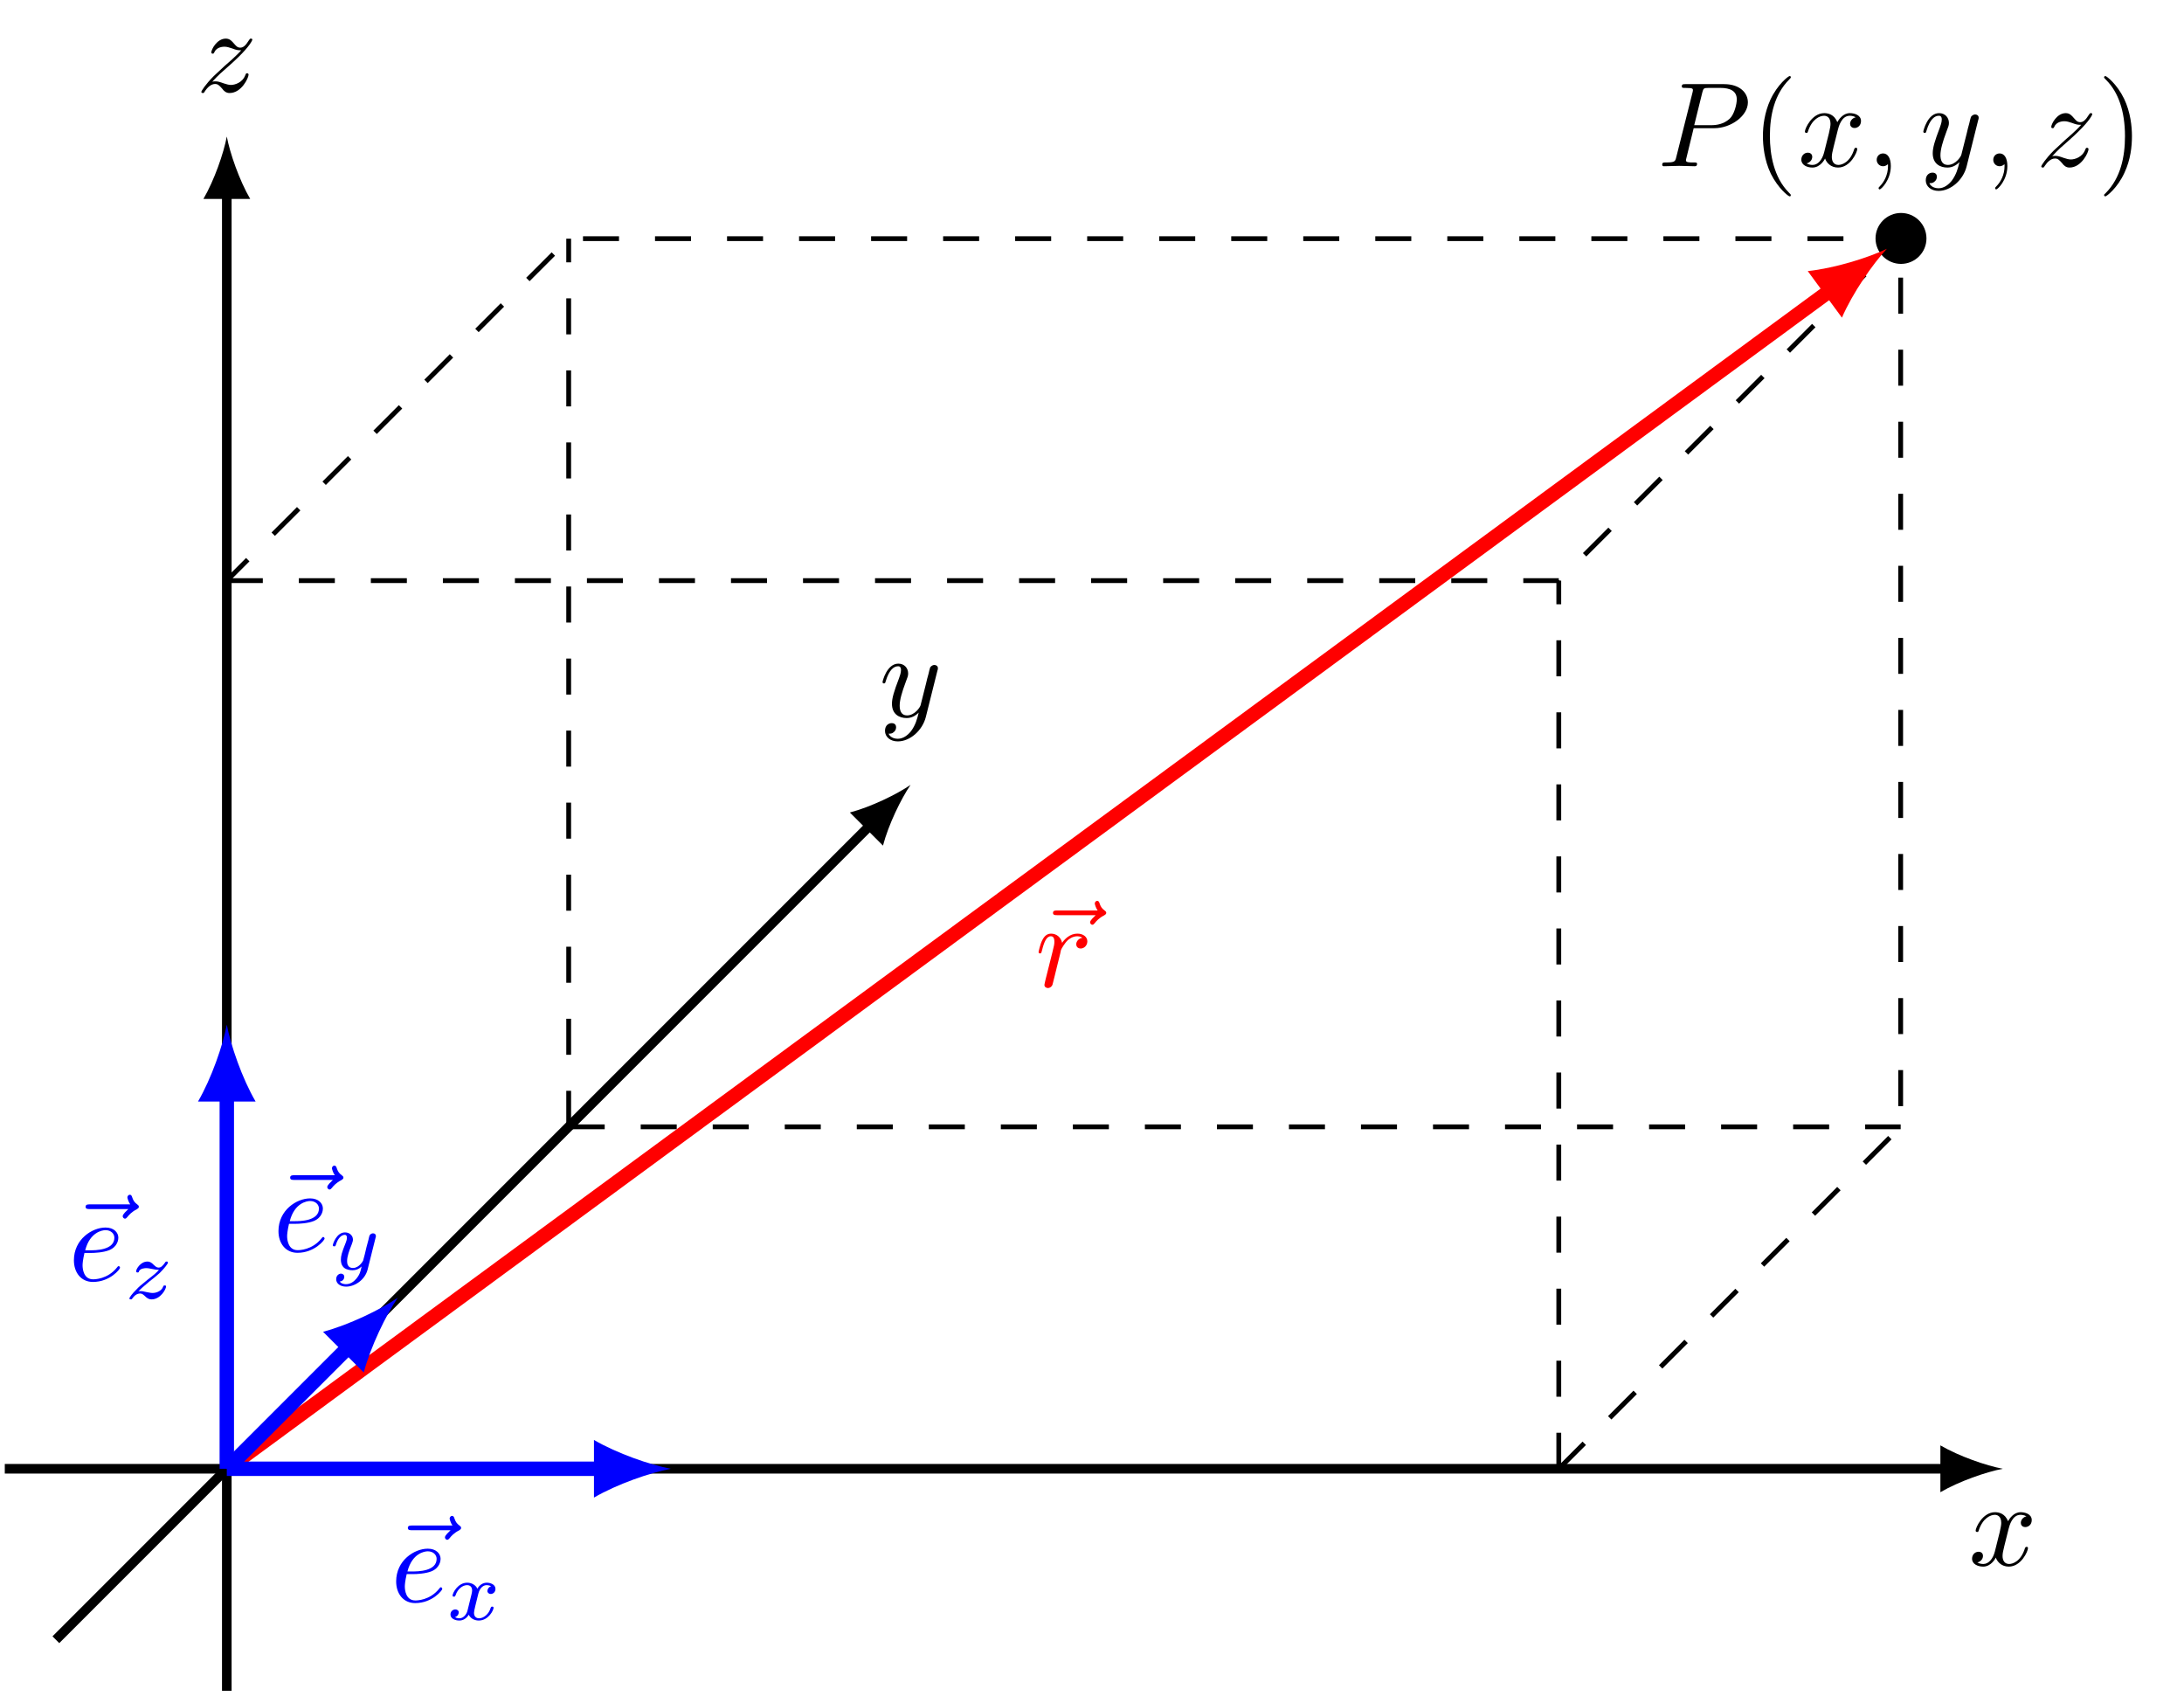
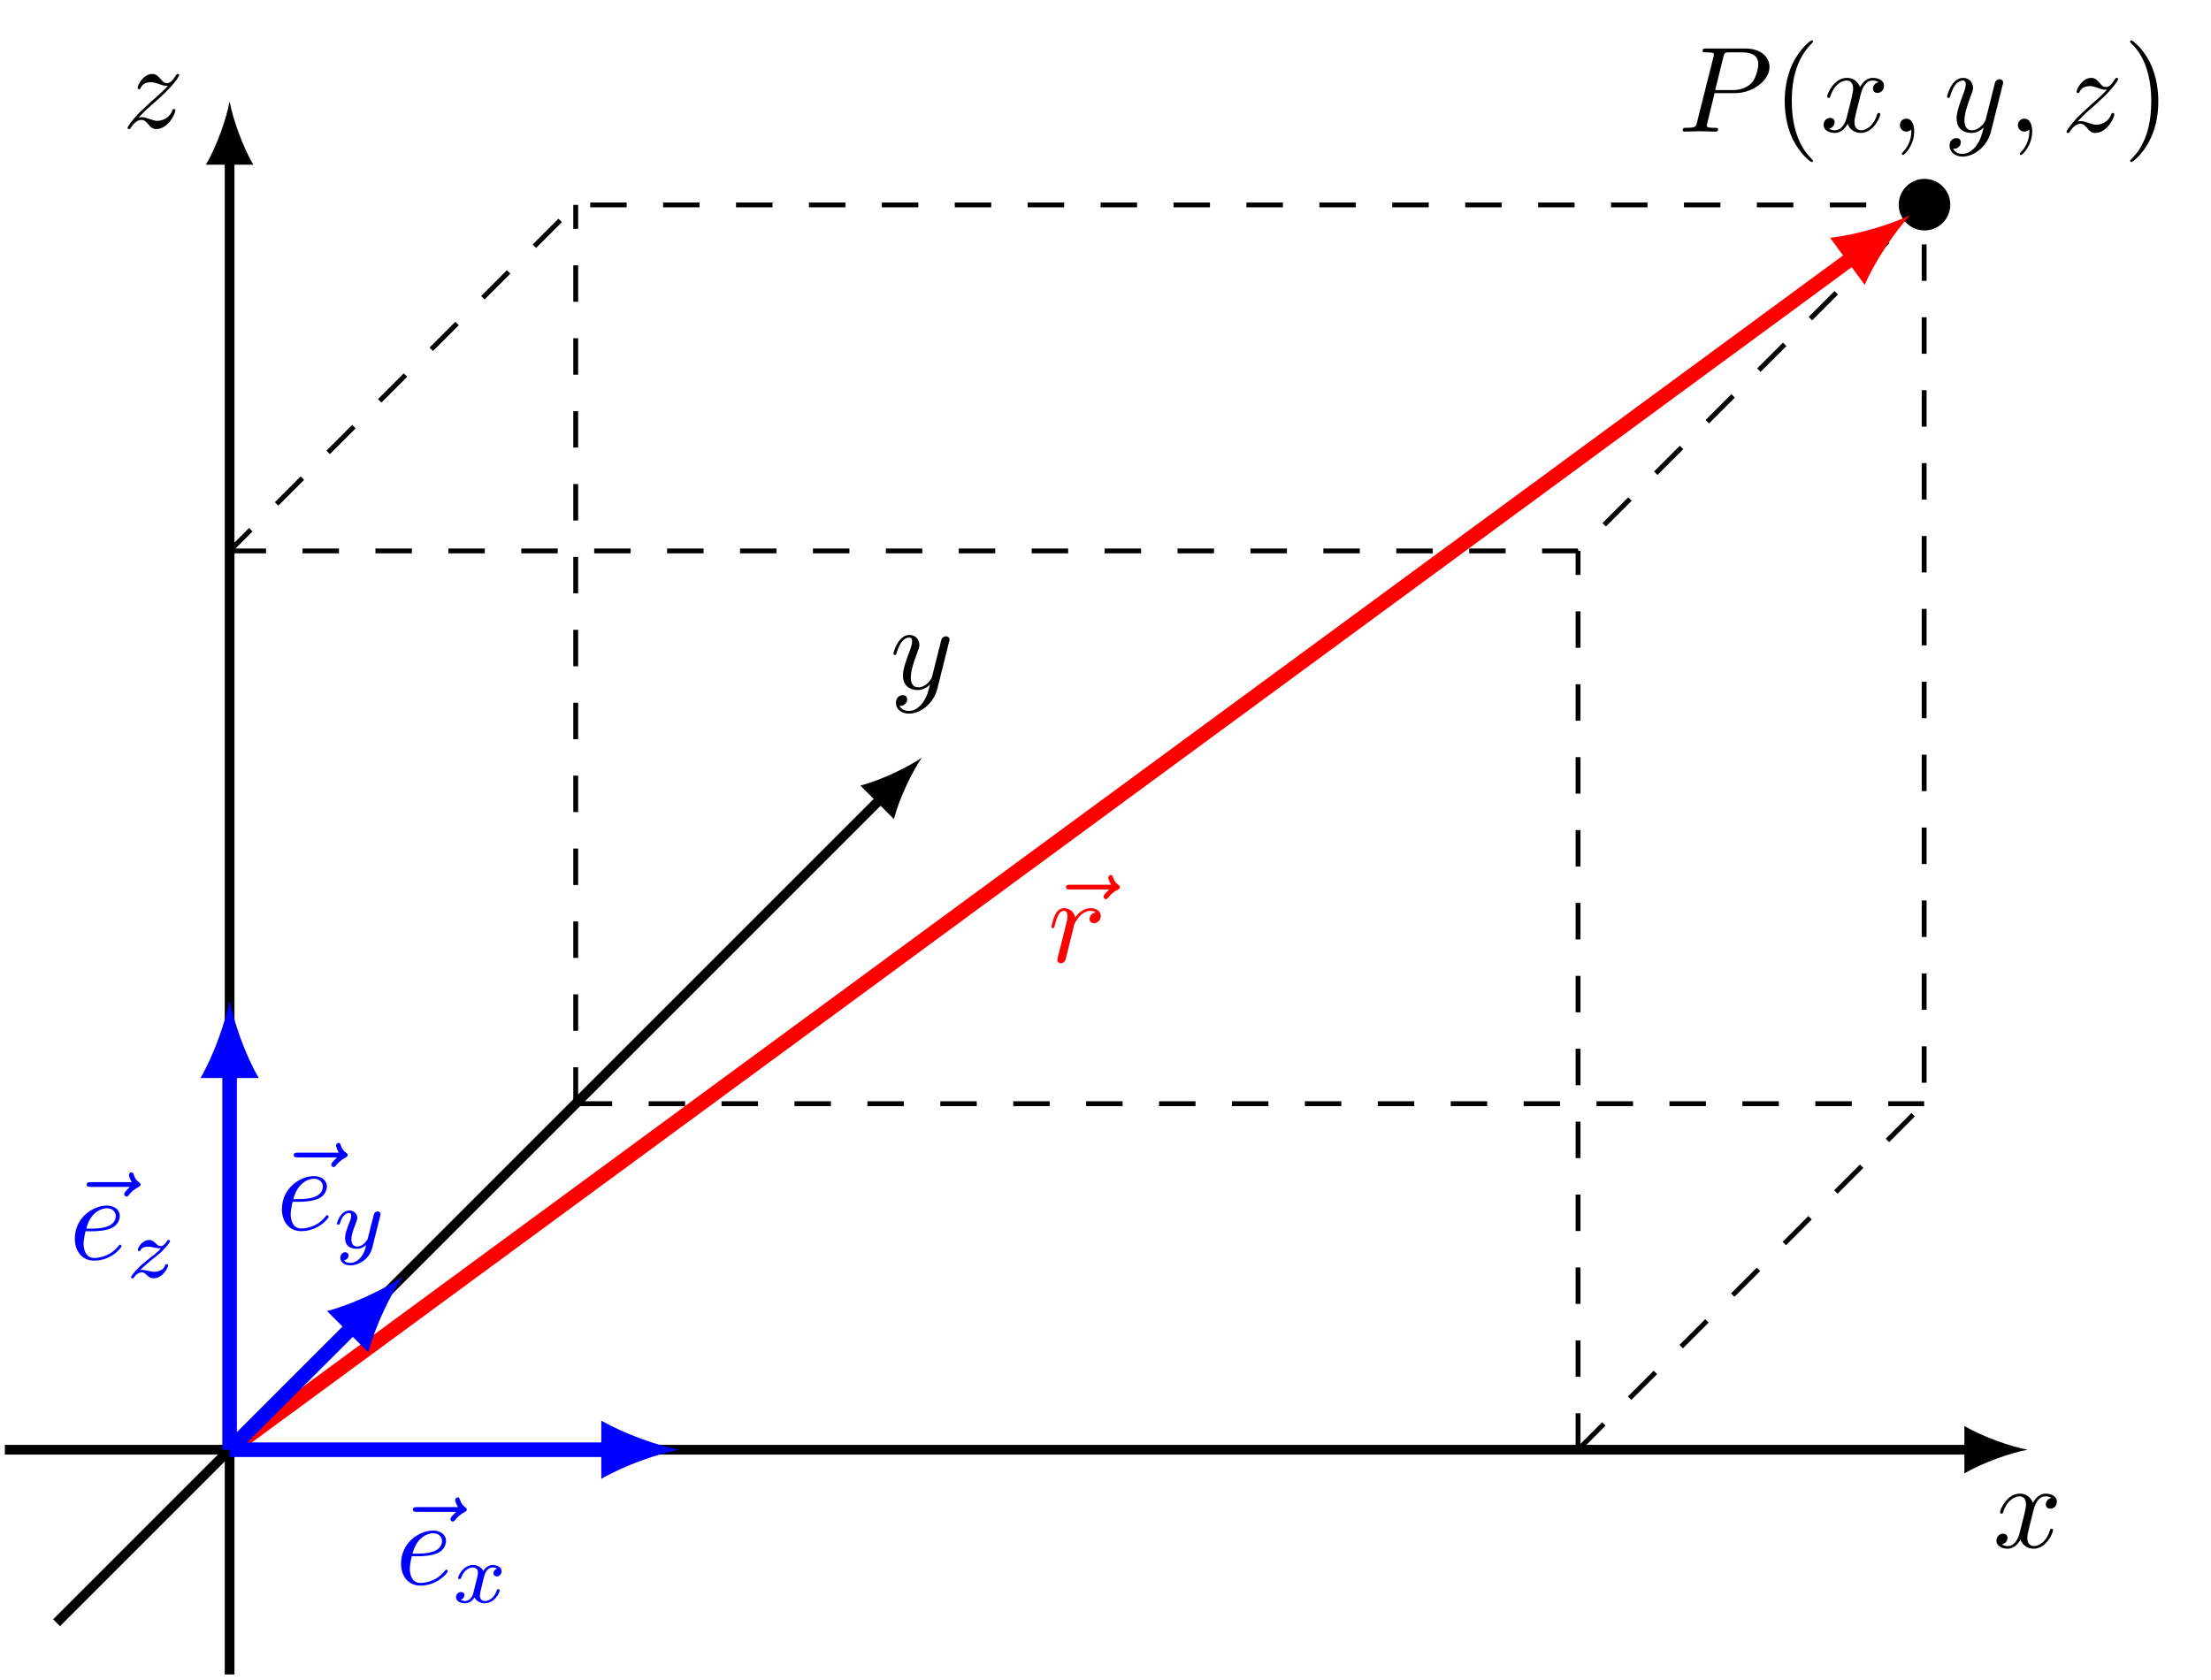
- <svg xmlns="http://www.w3.org/2000/svg" xmlns:xlink="http://www.w3.org/1999/xlink" width="181.266pt" height="140.704pt" viewBox="0 0 181.266 140.704" version="1.1">
+ <svg xmlns="http://www.w3.org/2000/svg" xmlns:xlink="http://www.w3.org/1999/xlink" width="181.266pt" height="137.702pt" viewBox="0 0 181.266 137.702" version="1.1">
  <defs>
    <g>
      <symbol overflow="visible" id="glyph0-0">
        <path style="stroke:none;" d="" />
      </symbol>
      <symbol overflow="visible" id="glyph0-1">
        <path style="stroke:none;" d="M 3.328 -3.016 C 3.391 -3.266 3.625 -4.188 4.312 -4.188 C 4.359 -4.188 4.609 -4.188 4.812 -4.062 C 4.531 -4 4.344 -3.766 4.344 -3.516 C 4.344 -3.359 4.453 -3.172 4.719 -3.172 C 4.938 -3.172 5.25 -3.344 5.25 -3.75 C 5.25 -4.266 4.672 -4.406 4.328 -4.406 C 3.75 -4.406 3.406 -3.875 3.281 -3.656 C 3.031 -4.312 2.5 -4.406 2.203 -4.406 C 1.172 -4.406 0.594 -3.125 0.594 -2.875 C 0.594 -2.766 0.703 -2.766 0.719 -2.766 C 0.797 -2.766 0.828 -2.797 0.844 -2.875 C 1.188 -3.938 1.844 -4.188 2.188 -4.188 C 2.375 -4.188 2.719 -4.094 2.719 -3.516 C 2.719 -3.203 2.547 -2.547 2.188 -1.141 C 2.031 -0.531 1.672 -0.109 1.234 -0.109 C 1.172 -0.109 0.953 -0.109 0.734 -0.234 C 0.984 -0.297 1.203 -0.5 1.203 -0.781 C 1.203 -1.047 0.984 -1.125 0.844 -1.125 C 0.531 -1.125 0.297 -0.875 0.297 -0.547 C 0.297 -0.094 0.781 0.109 1.219 0.109 C 1.891 0.109 2.25 -0.594 2.266 -0.641 C 2.391 -0.281 2.75 0.109 3.344 0.109 C 4.375 0.109 4.938 -1.172 4.938 -1.422 C 4.938 -1.531 4.859 -1.531 4.828 -1.531 C 4.734 -1.531 4.719 -1.484 4.688 -1.422 C 4.359 -0.344 3.688 -0.109 3.375 -0.109 C 2.984 -0.109 2.828 -0.422 2.828 -0.766 C 2.828 -0.984 2.875 -1.203 2.984 -1.641 Z M 3.328 -3.016 " />
      </symbol>
      <symbol overflow="visible" id="glyph0-2">
        <path style="stroke:none;" d="M 1.328 -0.828 C 1.859 -1.406 2.156 -1.656 2.516 -1.969 C 2.516 -1.969 3.125 -2.5 3.484 -2.859 C 4.438 -3.781 4.656 -4.266 4.656 -4.312 C 4.656 -4.406 4.562 -4.406 4.547 -4.406 C 4.469 -4.406 4.453 -4.391 4.391 -4.297 C 4.094 -3.812 3.891 -3.656 3.656 -3.656 C 3.406 -3.656 3.297 -3.812 3.141 -3.984 C 2.953 -4.203 2.781 -4.406 2.453 -4.406 C 1.703 -4.406 1.25 -3.484 1.25 -3.266 C 1.25 -3.219 1.281 -3.156 1.359 -3.156 C 1.453 -3.156 1.469 -3.203 1.5 -3.266 C 1.688 -3.734 2.266 -3.734 2.344 -3.734 C 2.547 -3.734 2.734 -3.672 2.969 -3.594 C 3.375 -3.438 3.484 -3.438 3.734 -3.438 C 3.375 -3.016 2.547 -2.297 2.359 -2.141 L 1.453 -1.297 C 0.781 -0.625 0.422 -0.062 0.422 0.016 C 0.422 0.109 0.531 0.109 0.547 0.109 C 0.625 0.109 0.641 0.094 0.703 -0.016 C 0.938 -0.375 1.234 -0.641 1.562 -0.641 C 1.781 -0.641 1.891 -0.547 2.141 -0.266 C 2.297 -0.047 2.484 0.109 2.766 0.109 C 3.766 0.109 4.344 -1.156 4.344 -1.422 C 4.344 -1.469 4.297 -1.531 4.219 -1.531 C 4.125 -1.531 4.109 -1.469 4.078 -1.391 C 3.844 -0.75 3.203 -0.562 2.875 -0.562 C 2.688 -0.562 2.5 -0.625 2.297 -0.688 C 1.953 -0.812 1.797 -0.859 1.594 -0.859 C 1.578 -0.859 1.422 -0.859 1.328 -0.828 Z M 1.328 -0.828 " />
      </symbol>
      <symbol overflow="visible" id="glyph0-3">
        <path style="stroke:none;" d="M 4.844 -3.797 C 4.891 -3.938 4.891 -3.953 4.891 -4.031 C 4.891 -4.203 4.75 -4.297 4.594 -4.297 C 4.5 -4.297 4.344 -4.234 4.25 -4.094 C 4.234 -4.031 4.141 -3.734 4.109 -3.547 C 4.031 -3.297 3.969 -3.016 3.906 -2.75 L 3.453 -0.953 C 3.422 -0.812 2.984 -0.109 2.328 -0.109 C 1.828 -0.109 1.719 -0.547 1.719 -0.922 C 1.719 -1.375 1.891 -2 2.219 -2.875 C 2.375 -3.281 2.422 -3.391 2.422 -3.594 C 2.422 -4.031 2.109 -4.406 1.609 -4.406 C 0.656 -4.406 0.297 -2.953 0.297 -2.875 C 0.297 -2.766 0.391 -2.766 0.406 -2.766 C 0.516 -2.766 0.516 -2.797 0.562 -2.953 C 0.844 -3.891 1.234 -4.188 1.578 -4.188 C 1.656 -4.188 1.828 -4.188 1.828 -3.875 C 1.828 -3.625 1.719 -3.359 1.656 -3.172 C 1.25 -2.109 1.078 -1.547 1.078 -1.078 C 1.078 -0.188 1.703 0.109 2.297 0.109 C 2.688 0.109 3.016 -0.062 3.297 -0.344 C 3.172 0.172 3.047 0.672 2.656 1.203 C 2.391 1.531 2.016 1.828 1.562 1.828 C 1.422 1.828 0.969 1.797 0.797 1.406 C 0.953 1.406 1.094 1.406 1.219 1.281 C 1.328 1.203 1.422 1.062 1.422 0.875 C 1.422 0.562 1.156 0.531 1.062 0.531 C 0.828 0.531 0.5 0.688 0.5 1.172 C 0.5 1.672 0.938 2.047 1.562 2.047 C 2.578 2.047 3.609 1.141 3.891 0.016 Z M 4.844 -3.797 " />
      </symbol>
      <symbol overflow="visible" id="glyph0-4">
        <path style="stroke:none;" d="M 3.016 -3.156 L 4.719 -3.156 C 6.125 -3.156 7.516 -4.188 7.516 -5.297 C 7.516 -6.078 6.859 -6.812 5.547 -6.812 L 2.328 -6.812 C 2.141 -6.812 2.031 -6.812 2.031 -6.625 C 2.031 -6.5 2.109 -6.5 2.312 -6.5 C 2.438 -6.5 2.625 -6.484 2.734 -6.484 C 2.906 -6.453 2.953 -6.438 2.953 -6.312 C 2.953 -6.281 2.953 -6.25 2.922 -6.125 L 1.578 -0.781 C 1.484 -0.391 1.469 -0.312 0.672 -0.312 C 0.516 -0.312 0.406 -0.312 0.406 -0.125 C 0.406 0 0.516 0 0.547 0 C 0.828 0 1.531 -0.031 1.812 -0.031 C 2.031 -0.031 2.25 -0.016 2.453 -0.016 C 2.672 -0.016 2.891 0 3.094 0 C 3.172 0 3.297 0 3.297 -0.203 C 3.297 -0.312 3.203 -0.312 3.016 -0.312 C 2.656 -0.312 2.375 -0.312 2.375 -0.484 C 2.375 -0.547 2.391 -0.594 2.406 -0.656 Z M 3.734 -6.125 C 3.828 -6.469 3.844 -6.5 4.281 -6.5 L 5.234 -6.5 C 6.062 -6.5 6.594 -6.234 6.594 -5.547 C 6.594 -5.156 6.391 -4.297 6 -3.938 C 5.5 -3.484 4.906 -3.406 4.469 -3.406 L 3.062 -3.406 Z M 3.734 -6.125 " />
      </symbol>
      <symbol overflow="visible" id="glyph0-5">
        <path style="stroke:none;" d="M 2.031 -0.016 C 2.031 -0.672 1.781 -1.062 1.391 -1.062 C 1.062 -1.062 0.859 -0.812 0.859 -0.531 C 0.859 -0.266 1.062 0 1.391 0 C 1.5 0 1.641 -0.047 1.734 -0.125 C 1.766 -0.156 1.781 -0.156 1.781 -0.156 C 1.797 -0.156 1.797 -0.156 1.797 -0.016 C 1.797 0.734 1.453 1.328 1.125 1.656 C 1.016 1.766 1.016 1.781 1.016 1.812 C 1.016 1.891 1.062 1.922 1.109 1.922 C 1.219 1.922 2.031 1.156 2.031 -0.016 Z M 2.031 -0.016 " />
      </symbol>
      <symbol overflow="visible" id="glyph0-6">
        <path style="stroke:none;" d="M 5.359 -5.938 C 5.219 -5.797 4.891 -5.516 4.891 -5.344 C 4.891 -5.25 4.984 -5.141 5.078 -5.141 C 5.172 -5.141 5.219 -5.219 5.281 -5.281 C 5.391 -5.422 5.625 -5.703 6.062 -5.922 C 6.125 -5.969 6.234 -6.016 6.234 -6.125 C 6.234 -6.234 6.156 -6.281 6.094 -6.328 C 5.875 -6.484 5.766 -6.656 5.688 -6.891 C 5.656 -6.984 5.625 -7.125 5.484 -7.125 C 5.344 -7.125 5.281 -6.984 5.281 -6.906 C 5.281 -6.859 5.359 -6.547 5.516 -6.328 L 2.156 -6.328 C 2 -6.328 1.812 -6.328 1.812 -6.125 C 1.812 -5.938 2 -5.938 2.156 -5.938 Z M 5.359 -5.938 " />
      </symbol>
      <symbol overflow="visible" id="glyph0-7">
        <path style="stroke:none;" d="M 0.875 -0.594 C 0.844 -0.438 0.781 -0.203 0.781 -0.156 C 0.781 0.016 0.922 0.109 1.078 0.109 C 1.203 0.109 1.375 0.031 1.453 -0.172 C 1.469 -0.203 1.797 -1.562 1.844 -1.75 C 1.922 -2.078 2.109 -2.766 2.156 -3.047 C 2.203 -3.172 2.484 -3.641 2.719 -3.859 C 2.797 -3.922 3.094 -4.188 3.516 -4.188 C 3.781 -4.188 3.922 -4.062 3.938 -4.062 C 3.641 -4.016 3.422 -3.781 3.422 -3.516 C 3.422 -3.359 3.531 -3.172 3.797 -3.172 C 4.062 -3.172 4.344 -3.406 4.344 -3.766 C 4.344 -4.109 4.031 -4.406 3.516 -4.406 C 2.875 -4.406 2.438 -3.922 2.25 -3.641 C 2.156 -4.094 1.797 -4.406 1.328 -4.406 C 0.875 -4.406 0.688 -4.016 0.594 -3.844 C 0.422 -3.5 0.297 -2.906 0.297 -2.875 C 0.297 -2.766 0.391 -2.766 0.406 -2.766 C 0.516 -2.766 0.516 -2.781 0.578 -3 C 0.75 -3.703 0.953 -4.188 1.312 -4.188 C 1.469 -4.188 1.609 -4.109 1.609 -3.734 C 1.609 -3.516 1.578 -3.406 1.453 -2.891 Z M 0.875 -0.594 " />
      </symbol>
      <symbol overflow="visible" id="glyph0-8">
        <path style="stroke:none;" d="M 1.859 -2.297 C 2.156 -2.297 2.891 -2.328 3.391 -2.531 C 4.094 -2.828 4.141 -3.422 4.141 -3.562 C 4.141 -4 3.766 -4.406 3.078 -4.406 C 1.969 -4.406 0.453 -3.438 0.453 -1.688 C 0.453 -0.672 1.047 0.109 2.031 0.109 C 3.453 0.109 4.281 -0.953 4.281 -1.062 C 4.281 -1.125 4.234 -1.203 4.172 -1.203 C 4.109 -1.203 4.094 -1.172 4.031 -1.094 C 3.25 -0.109 2.156 -0.109 2.047 -0.109 C 1.266 -0.109 1.172 -0.953 1.172 -1.266 C 1.172 -1.391 1.188 -1.688 1.328 -2.297 Z M 1.391 -2.516 C 1.781 -4.031 2.812 -4.188 3.078 -4.188 C 3.531 -4.188 3.812 -3.891 3.812 -3.562 C 3.812 -2.516 2.219 -2.516 1.797 -2.516 Z M 1.391 -2.516 " />
      </symbol>
      <symbol overflow="visible" id="glyph1-0">
        <path style="stroke:none;" d="" />
      </symbol>
      <symbol overflow="visible" id="glyph1-1">
        <path style="stroke:none;" d="M 3.297 2.391 C 3.297 2.359 3.297 2.344 3.125 2.172 C 1.891 0.922 1.562 -0.969 1.562 -2.5 C 1.562 -4.234 1.938 -5.969 3.172 -7.203 C 3.297 -7.328 3.297 -7.344 3.297 -7.375 C 3.297 -7.453 3.266 -7.484 3.203 -7.484 C 3.094 -7.484 2.203 -6.797 1.609 -5.531 C 1.109 -4.438 0.984 -3.328 0.984 -2.5 C 0.984 -1.719 1.094 -0.516 1.641 0.625 C 2.25 1.844 3.094 2.5 3.203 2.5 C 3.266 2.5 3.297 2.469 3.297 2.391 Z M 3.297 2.391 " />
      </symbol>
      <symbol overflow="visible" id="glyph1-2">
        <path style="stroke:none;" d="M 2.875 -2.5 C 2.875 -3.266 2.766 -4.469 2.219 -5.609 C 1.625 -6.828 0.766 -7.484 0.672 -7.484 C 0.609 -7.484 0.562 -7.438 0.562 -7.375 C 0.562 -7.344 0.562 -7.328 0.75 -7.141 C 1.734 -6.156 2.297 -4.578 2.297 -2.5 C 2.297 -0.781 1.938 0.969 0.703 2.219 C 0.562 2.344 0.562 2.359 0.562 2.391 C 0.562 2.453 0.609 2.5 0.672 2.5 C 0.766 2.5 1.672 1.812 2.25 0.547 C 2.766 -0.547 2.875 -1.656 2.875 -2.5 Z M 2.875 -2.5 " />
      </symbol>
      <symbol overflow="visible" id="glyph2-0">
        <path style="stroke:none;" d="" />
      </symbol>
      <symbol overflow="visible" id="glyph2-1">
        <path style="stroke:none;" d="M 1.734 -0.734 C 1.672 -0.5 1.438 -0.125 1.078 -0.125 C 1.062 -0.125 0.844 -0.125 0.703 -0.219 C 0.984 -0.312 1.016 -0.562 1.016 -0.609 C 1.016 -0.766 0.891 -0.859 0.734 -0.859 C 0.531 -0.859 0.328 -0.703 0.328 -0.438 C 0.328 -0.094 0.719 0.062 1.062 0.062 C 1.391 0.062 1.672 -0.125 1.844 -0.422 C 2.016 -0.062 2.391 0.062 2.672 0.062 C 3.484 0.062 3.906 -0.797 3.906 -1 C 3.906 -1.094 3.812 -1.094 3.797 -1.094 C 3.688 -1.094 3.688 -1.047 3.656 -0.969 C 3.516 -0.484 3.094 -0.125 2.703 -0.125 C 2.422 -0.125 2.281 -0.312 2.281 -0.578 C 2.281 -0.766 2.453 -1.391 2.641 -2.172 C 2.781 -2.703 3.094 -2.875 3.328 -2.875 C 3.344 -2.875 3.547 -2.875 3.703 -2.781 C 3.484 -2.719 3.391 -2.516 3.391 -2.391 C 3.391 -2.25 3.516 -2.141 3.672 -2.141 C 3.828 -2.141 4.062 -2.266 4.062 -2.562 C 4.062 -2.953 3.609 -3.078 3.344 -3.078 C 2.984 -3.078 2.703 -2.844 2.562 -2.578 C 2.438 -2.859 2.109 -3.078 1.719 -3.078 C 0.938 -3.078 0.5 -2.219 0.5 -2 C 0.5 -1.922 0.594 -1.922 0.609 -1.922 C 0.703 -1.922 0.703 -1.938 0.75 -2.031 C 0.922 -2.578 1.359 -2.875 1.703 -2.875 C 1.938 -2.875 2.125 -2.75 2.125 -2.422 C 2.125 -2.281 2.031 -1.938 1.969 -1.688 Z M 1.734 -0.734 " />
      </symbol>
      <symbol overflow="visible" id="glyph2-2">
        <path style="stroke:none;" d="M 3.875 -2.625 C 3.906 -2.719 3.906 -2.734 3.906 -2.781 C 3.906 -2.922 3.797 -3 3.672 -3 C 3.594 -3 3.469 -2.969 3.391 -2.844 C 3.359 -2.797 3.312 -2.578 3.281 -2.438 L 3.125 -1.859 C 3.094 -1.688 2.875 -0.812 2.844 -0.734 C 2.844 -0.734 2.531 -0.125 2 -0.125 C 1.516 -0.125 1.516 -0.578 1.516 -0.703 C 1.516 -1.078 1.672 -1.516 1.891 -2.062 C 1.969 -2.281 2 -2.359 2 -2.484 C 2 -2.812 1.719 -3.078 1.344 -3.078 C 0.641 -3.078 0.328 -2.125 0.328 -2 C 0.328 -1.922 0.422 -1.922 0.453 -1.922 C 0.547 -1.922 0.547 -1.953 0.578 -2.031 C 0.75 -2.609 1.047 -2.875 1.328 -2.875 C 1.438 -2.875 1.5 -2.797 1.5 -2.641 C 1.5 -2.469 1.438 -2.328 1.406 -2.234 C 1.062 -1.375 1 -1.125 1 -0.812 C 1 -0.703 1 -0.375 1.266 -0.141 C 1.484 0.031 1.781 0.062 1.969 0.062 C 2.25 0.062 2.5 -0.031 2.719 -0.25 C 2.641 0.141 2.562 0.438 2.266 0.781 C 2.078 1 1.797 1.219 1.422 1.219 C 1.375 1.219 1.047 1.219 0.906 1 C 1.281 0.953 1.281 0.625 1.281 0.609 C 1.281 0.391 1.078 0.344 1.016 0.344 C 0.844 0.344 0.609 0.484 0.609 0.812 C 0.609 1.156 0.938 1.422 1.438 1.422 C 2.141 1.422 3 0.875 3.219 0 Z M 3.875 -2.625 " />
      </symbol>
      <symbol overflow="visible" id="glyph2-3">
        <path style="stroke:none;" d="M 1.172 -0.609 C 1.359 -0.797 1.484 -0.922 2.062 -1.406 C 2.219 -1.516 2.734 -1.938 2.938 -2.125 C 3.359 -2.547 3.625 -2.906 3.625 -2.984 C 3.625 -3.078 3.547 -3.078 3.516 -3.078 C 3.453 -3.078 3.422 -3.062 3.391 -3 C 3.172 -2.688 3.031 -2.578 2.859 -2.578 C 2.781 -2.578 2.672 -2.578 2.469 -2.781 C 2.234 -3.031 2.078 -3.078 1.922 -3.078 C 1.359 -3.078 0.984 -2.469 0.984 -2.266 C 0.984 -2.188 1.047 -2.172 1.094 -2.172 C 1.188 -2.172 1.203 -2.188 1.219 -2.266 C 1.328 -2.516 1.719 -2.531 1.828 -2.531 C 2 -2.531 2.172 -2.484 2.266 -2.469 C 2.656 -2.391 2.703 -2.391 2.875 -2.391 C 2.703 -2.188 2.578 -2.062 1.906 -1.547 C 1.359 -1.109 1.172 -0.938 1.047 -0.797 C 0.625 -0.391 0.422 -0.078 0.422 -0.016 C 0.422 0.062 0.516 0.062 0.547 0.062 C 0.609 0.062 0.625 0.062 0.656 0 C 0.844 -0.266 1.062 -0.422 1.297 -0.422 C 1.391 -0.422 1.484 -0.422 1.672 -0.25 C 1.891 -0.031 2.031 0.062 2.266 0.062 C 3 0.062 3.469 -0.781 3.469 -1.016 C 3.469 -1.094 3.391 -1.094 3.359 -1.094 C 3.266 -1.094 3.25 -1.062 3.219 -0.984 C 3.094 -0.641 2.688 -0.469 2.344 -0.469 C 2.188 -0.469 2 -0.516 1.828 -0.547 C 1.516 -0.625 1.453 -0.625 1.328 -0.625 C 1.312 -0.625 1.219 -0.625 1.172 -0.609 Z M 1.172 -0.609 " />
      </symbol>
    </g>
    <clipPath id="clip1">
-       <path d="M 18 15 L 20 15 L 20 140.703 L 18 140.703 Z M 18 15 " />
+       <path d="M 18 12 L 20 12 L 20 137.703 L 18 137.703 Z M 18 12 " />
    </clipPath>
    <clipPath id="clip2">
-       <path d="M 0 57 L 84 57 L 84 140.703 L 0 140.703 Z M 0 57 " />
+       <path d="M 0 54 L 84 54 L 84 137.703 L 0 137.703 Z M 0 54 " />
    </clipPath>
  </defs>
  <g id="surface1">
-     <path style="fill:none;stroke-width:0.797;stroke-linecap:butt;stroke-linejoin:miter;stroke:rgb(0%,0%,0%);stroke-opacity:1;stroke-miterlimit:10;" d="M -18.426 0.001 L 142.742 0.001 " transform="matrix(1,0,0,-1,18.824,121.88)" />
-     <path style=" stroke:none;fill-rule:nonzero;fill:rgb(0%,0%,0%);fill-opacity:1;" d="M 166.227 121.879 C 164.848 121.621 162.602 120.844 161.047 119.938 L 161.047 123.824 C 162.602 122.918 164.848 122.141 166.227 121.879 " />
+     <path style="fill:none;stroke-width:0.797;stroke-linecap:butt;stroke-linejoin:miter;stroke:rgb(0%,0%,0%);stroke-opacity:1;stroke-miterlimit:10;" d="M -18.426 -0.001 L 142.742 -0.001 " transform="matrix(1,0,0,-1,18.824,118.878)" />
+     <path style=" stroke:none;fill-rule:nonzero;fill:rgb(0%,0%,0%);fill-opacity:1;" d="M 166.227 118.879 C 164.848 118.617 162.602 117.844 161.047 116.934 L 161.047 120.82 C 162.602 119.914 164.848 119.137 166.227 118.879 " />
    <g style="fill:rgb(0%,0%,0%);fill-opacity:1;">
-       <use xlink:href="#glyph0-1" x="163.379" y="129.889" />
+       <use xlink:href="#glyph0-1" x="163.379" y="126.887" />
    </g>
    <g clip-path="url(#clip1)" clip-rule="nonzero">
-       <path style="fill:none;stroke-width:0.797;stroke-linecap:butt;stroke-linejoin:miter;stroke:rgb(0%,0%,0%);stroke-opacity:1;stroke-miterlimit:10;" d="M 0 -18.425 L 0 105.892 " transform="matrix(1,0,0,-1,18.824,121.88)" />
+       <path style="fill:none;stroke-width:0.797;stroke-linecap:butt;stroke-linejoin:miter;stroke:rgb(0%,0%,0%);stroke-opacity:1;stroke-miterlimit:10;" d="M 0 -18.427 L 0 105.89 " transform="matrix(1,0,0,-1,18.824,118.878)" />
    </g>
-     <path style=" stroke:none;fill-rule:nonzero;fill:rgb(0%,0%,0%);fill-opacity:1;" d="M 18.824 11.328 C 18.566 12.707 17.789 14.953 16.883 16.508 L 20.766 16.508 C 19.859 14.953 19.082 12.707 18.824 11.328 " />
+     <path style=" stroke:none;fill-rule:nonzero;fill:rgb(0%,0%,0%);fill-opacity:1;" d="M 18.824 8.324 C 18.566 9.707 17.789 11.953 16.883 13.504 L 20.766 13.504 C 19.859 11.953 19.082 9.707 18.824 8.324 " />
    <g style="fill:rgb(0%,0%,0%);fill-opacity:1;">
-       <use xlink:href="#glyph0-2" x="16.288" y="7.61" />
+       <use xlink:href="#glyph0-2" x="10.033" y="10.472" />
    </g>
    <g clip-path="url(#clip2)" clip-rule="nonzero">
-       <path style="fill:none;stroke-width:0.797;stroke-linecap:butt;stroke-linejoin:miter;stroke:rgb(0%,0%,0%);stroke-opacity:1;stroke-miterlimit:10;" d="M -14.187 -14.186 L 53.453 53.454 " transform="matrix(1,0,0,-1,18.824,121.88)" />
+       <path style="fill:none;stroke-width:0.797;stroke-linecap:butt;stroke-linejoin:miter;stroke:rgb(0%,0%,0%);stroke-opacity:1;stroke-miterlimit:10;" d="M -14.187 -14.188 L 53.453 53.452 " transform="matrix(1,0,0,-1,18.824,118.878)" />
    </g>
-     <path style=" stroke:none;fill-rule:nonzero;fill:rgb(0%,0%,0%);fill-opacity:1;" d="M 75.574 65.129 C 74.414 65.926 72.277 66.961 70.535 67.422 L 73.285 70.168 C 73.742 68.426 74.781 66.289 75.574 65.129 " />
+     <path style=" stroke:none;fill-rule:nonzero;fill:rgb(0%,0%,0%);fill-opacity:1;" d="M 75.574 62.129 C 74.414 62.922 72.277 63.961 70.535 64.418 L 73.285 67.164 C 73.742 65.426 74.781 63.289 75.574 62.129 " />
    <g style="fill:rgb(0%,0%,0%);fill-opacity:1;">
-       <use xlink:href="#glyph0-3" x="72.952" y="59.475" />
+       <use xlink:href="#glyph0-3" x="72.952" y="56.473" />
    </g>
-     <path style="fill:none;stroke-width:0.399;stroke-linecap:butt;stroke-linejoin:miter;stroke:rgb(0%,0%,0%);stroke-opacity:1;stroke-dasharray:2.989,2.989;stroke-miterlimit:10;" d="M 110.551 0.001 L 138.926 28.376 L 138.926 102.075 " transform="matrix(1,0,0,-1,18.824,121.88)" />
+     <path style="fill:none;stroke-width:0.399;stroke-linecap:butt;stroke-linejoin:miter;stroke:rgb(0%,0%,0%);stroke-opacity:1;stroke-dasharray:2.989,2.989;stroke-miterlimit:10;" d="M 110.551 -0.001 L 138.926 28.374 L 138.926 102.077 " transform="matrix(1,0,0,-1,18.824,118.878)" />
    <g style="fill:rgb(0%,0%,0%);fill-opacity:1;">
-       <use xlink:href="#glyph0-4" x="137.554" y="13.794" />
+       <use xlink:href="#glyph0-4" x="137.554" y="10.792" />
    </g>
    <g style="fill:rgb(0%,0%,0%);fill-opacity:1;">
-       <use xlink:href="#glyph1-1" x="145.334" y="13.794" />
+       <use xlink:href="#glyph1-1" x="145.334" y="10.792" />
    </g>
    <g style="fill:rgb(0%,0%,0%);fill-opacity:1;">
-       <use xlink:href="#glyph0-1" x="149.208" y="13.794" />
-       <use xlink:href="#glyph0-5" x="154.902" y="13.794" />
+       <use xlink:href="#glyph0-1" x="149.208" y="10.792" />
+       <use xlink:href="#glyph0-5" x="154.902" y="10.792" />
    </g>
    <g style="fill:rgb(0%,0%,0%);fill-opacity:1;">
-       <use xlink:href="#glyph0-3" x="159.333" y="13.794" />
+       <use xlink:href="#glyph0-3" x="159.333" y="10.792" />
    </g>
    <g style="fill:rgb(0%,0%,0%);fill-opacity:1;">
-       <use xlink:href="#glyph0-5" x="164.576" y="13.794" />
+       <use xlink:href="#glyph0-5" x="164.576" y="10.792" />
    </g>
    <g style="fill:rgb(0%,0%,0%);fill-opacity:1;">
-       <use xlink:href="#glyph0-2" x="168.998" y="13.794" />
+       <use xlink:href="#glyph0-2" x="168.998" y="10.792" />
    </g>
    <g style="fill:rgb(0%,0%,0%);fill-opacity:1;">
-       <use xlink:href="#glyph1-2" x="174.071" y="13.794" />
+       <use xlink:href="#glyph1-2" x="174.071" y="10.792" />
    </g>
-     <path style="fill:none;stroke-width:0.399;stroke-linecap:butt;stroke-linejoin:miter;stroke:rgb(0%,0%,0%);stroke-opacity:1;stroke-dasharray:2.989,2.989;stroke-miterlimit:10;" d="M 28.375 28.376 L 138.926 28.376 " transform="matrix(1,0,0,-1,18.824,121.88)" />
-     <path style="fill:none;stroke-width:0.399;stroke-linecap:butt;stroke-linejoin:miter;stroke:rgb(0%,0%,0%);stroke-opacity:1;stroke-dasharray:2.989,2.989;stroke-miterlimit:10;" d="M 0 73.7 L 110.551 73.7 L 138.926 102.075 L 28.375 102.075 L 0 73.7 " transform="matrix(1,0,0,-1,18.824,121.88)" />
-     <path style="fill:none;stroke-width:0.399;stroke-linecap:butt;stroke-linejoin:miter;stroke:rgb(0%,0%,0%);stroke-opacity:1;stroke-dasharray:2.989,2.989;stroke-miterlimit:10;" d="M 110.551 0.001 L 110.551 73.7 " transform="matrix(1,0,0,-1,18.824,121.88)" />
-     <path style="fill:none;stroke-width:0.399;stroke-linecap:butt;stroke-linejoin:miter;stroke:rgb(0%,0%,0%);stroke-opacity:1;stroke-dasharray:2.989,2.989;stroke-miterlimit:10;" d="M 28.375 28.376 L 28.375 102.075 " transform="matrix(1,0,0,-1,18.824,121.88)" />
-     <path style=" stroke:none;fill-rule:nonzero;fill:rgb(0%,0%,0%);fill-opacity:1;" d="M 159.891 19.785 C 159.891 18.617 158.945 17.672 157.777 17.672 C 156.613 17.672 155.664 18.617 155.664 19.785 C 155.664 20.949 156.613 21.898 157.777 21.898 C 158.945 21.898 159.891 20.949 159.891 19.785 Z M 159.891 19.785 " />
-     <path style="fill:none;stroke-width:1.196;stroke-linecap:butt;stroke-linejoin:miter;stroke:rgb(100%,0%,0%);stroke-opacity:1;stroke-miterlimit:10;" d="M 0 0.001 L 133.149 97.829 " transform="matrix(1,0,0,-1,18.824,121.88)" />
-     <path style=" stroke:none;fill-rule:nonzero;fill:rgb(100%,0%,0%);fill-opacity:1;" d="M 156.605 20.645 C 155.043 21.395 152.246 22.262 150.039 22.496 L 152.875 26.359 C 153.758 24.324 155.422 21.91 156.605 20.645 " />
+     <path style="fill:none;stroke-width:0.399;stroke-linecap:butt;stroke-linejoin:miter;stroke:rgb(0%,0%,0%);stroke-opacity:1;stroke-dasharray:2.989,2.989;stroke-miterlimit:10;" d="M 28.375 28.374 L 138.926 28.374 " transform="matrix(1,0,0,-1,18.824,118.878)" />
+     <path style="fill:none;stroke-width:0.399;stroke-linecap:butt;stroke-linejoin:miter;stroke:rgb(0%,0%,0%);stroke-opacity:1;stroke-dasharray:2.989,2.989;stroke-miterlimit:10;" d="M 0 73.702 L 110.551 73.702 L 138.926 102.077 L 28.375 102.077 L 0 73.702 " transform="matrix(1,0,0,-1,18.824,118.878)" />
+     <path style="fill:none;stroke-width:0.399;stroke-linecap:butt;stroke-linejoin:miter;stroke:rgb(0%,0%,0%);stroke-opacity:1;stroke-dasharray:2.989,2.989;stroke-miterlimit:10;" d="M 110.551 -0.001 L 110.551 73.702 " transform="matrix(1,0,0,-1,18.824,118.878)" />
+     <path style="fill:none;stroke-width:0.399;stroke-linecap:butt;stroke-linejoin:miter;stroke:rgb(0%,0%,0%);stroke-opacity:1;stroke-dasharray:2.989,2.989;stroke-miterlimit:10;" d="M 28.375 28.374 L 28.375 102.077 " transform="matrix(1,0,0,-1,18.824,118.878)" />
+     <path style=" stroke:none;fill-rule:nonzero;fill:rgb(0%,0%,0%);fill-opacity:1;" d="M 159.891 16.781 C 159.891 15.613 158.945 14.668 157.777 14.668 C 156.613 14.668 155.664 15.613 155.664 16.781 C 155.664 17.949 156.613 18.895 157.777 18.895 C 158.945 18.895 159.891 17.949 159.891 16.781 Z M 159.891 16.781 " />
+     <path style="fill:none;stroke-width:1.196;stroke-linecap:butt;stroke-linejoin:miter;stroke:rgb(100%,0%,0%);stroke-opacity:1;stroke-miterlimit:10;" d="M 0 -0.001 L 133.149 97.831 " transform="matrix(1,0,0,-1,18.824,118.878)" />
+     <path style=" stroke:none;fill-rule:nonzero;fill:rgb(100%,0%,0%);fill-opacity:1;" d="M 156.605 17.641 C 155.043 18.395 152.246 19.262 150.039 19.496 L 152.875 23.359 C 153.758 21.32 155.422 18.91 156.605 17.641 " />
    <g style="fill:rgb(100%,0%,0%);fill-opacity:1;">
-       <use xlink:href="#glyph0-6" x="85.583" y="81.879" />
+       <use xlink:href="#glyph0-6" x="85.583" y="78.877" />
    </g>
    <g style="fill:rgb(100%,0%,0%);fill-opacity:1;">
-       <use xlink:href="#glyph0-7" x="85.902" y="81.879" />
+       <use xlink:href="#glyph0-7" x="85.902" y="78.877" />
    </g>
-     <path style="fill:none;stroke-width:1.196;stroke-linecap:butt;stroke-linejoin:miter;stroke:rgb(0%,0%,100%);stroke-opacity:1;stroke-miterlimit:10;" d="M 0 0.001 L 31.113 0.001 " transform="matrix(1,0,0,-1,18.824,121.88)" />
-     <path style=" stroke:none;fill-rule:nonzero;fill:rgb(0%,0%,100%);fill-opacity:1;" d="M 55.676 121.879 C 53.973 121.562 51.211 120.605 49.297 119.488 L 49.297 124.27 C 51.211 123.156 53.973 122.199 55.676 121.879 " />
+     <path style="fill:none;stroke-width:1.196;stroke-linecap:butt;stroke-linejoin:miter;stroke:rgb(0%,0%,100%);stroke-opacity:1;stroke-miterlimit:10;" d="M 0 -0.001 L 31.113 -0.001 " transform="matrix(1,0,0,-1,18.824,118.878)" />
+     <path style=" stroke:none;fill-rule:nonzero;fill:rgb(0%,0%,100%);fill-opacity:1;" d="M 55.676 118.879 C 53.973 118.559 51.211 117.602 49.297 116.488 L 49.297 121.27 C 51.211 120.152 53.973 119.195 55.676 118.879 " />
    <g style="fill:rgb(0%,0%,100%);fill-opacity:1;">
-       <use xlink:href="#glyph0-6" x="32.038" y="132.916" />
+       <use xlink:href="#glyph0-6" x="32.038" y="129.914" />
    </g>
    <g style="fill:rgb(0%,0%,100%);fill-opacity:1;">
-       <use xlink:href="#glyph0-8" x="32.427" y="132.916" />
+       <use xlink:href="#glyph0-8" x="32.427" y="129.914" />
    </g>
    <g style="fill:rgb(0%,0%,100%);fill-opacity:1;">
-       <use xlink:href="#glyph2-1" x="37.06" y="134.411" />
+       <use xlink:href="#glyph2-1" x="37.06" y="131.409" />
    </g>
-     <path style="fill:none;stroke-width:1.196;stroke-linecap:butt;stroke-linejoin:miter;stroke:rgb(0%,0%,100%);stroke-opacity:1;stroke-miterlimit:10;" d="M 0 0.001 L 10.129 10.13 " transform="matrix(1,0,0,-1,18.824,121.88)" />
-     <path style=" stroke:none;fill-rule:nonzero;fill:rgb(0%,0%,100%);fill-opacity:1;" d="M 33.012 107.691 C 31.582 108.668 28.953 109.945 26.812 110.512 L 30.191 113.891 C 30.758 111.75 32.035 109.121 33.012 107.691 " />
+     <path style="fill:none;stroke-width:1.196;stroke-linecap:butt;stroke-linejoin:miter;stroke:rgb(0%,0%,100%);stroke-opacity:1;stroke-miterlimit:10;" d="M 0 -0.001 L 10.129 10.128 " transform="matrix(1,0,0,-1,18.824,118.878)" />
+     <path style=" stroke:none;fill-rule:nonzero;fill:rgb(0%,0%,100%);fill-opacity:1;" d="M 33.012 104.691 C 31.582 105.668 28.953 106.945 26.812 107.508 L 30.191 110.891 C 30.758 108.75 32.035 106.117 33.012 104.691 " />
    <g style="fill:rgb(0%,0%,100%);fill-opacity:1;">
-       <use xlink:href="#glyph0-6" x="22.27" y="103.849" />
+       <use xlink:href="#glyph0-6" x="22.27" y="100.847" />
    </g>
    <g style="fill:rgb(0%,0%,100%);fill-opacity:1;">
-       <use xlink:href="#glyph0-8" x="22.659" y="103.849" />
+       <use xlink:href="#glyph0-8" x="22.659" y="100.847" />
    </g>
    <g style="fill:rgb(0%,0%,100%);fill-opacity:1;">
-       <use xlink:href="#glyph2-2" x="27.293" y="105.343" />
+       <use xlink:href="#glyph2-2" x="27.293" y="102.341" />
    </g>
-     <path style="fill:none;stroke-width:1.196;stroke-linecap:butt;stroke-linejoin:miter;stroke:rgb(0%,0%,100%);stroke-opacity:1;stroke-miterlimit:10;" d="M 0 0.001 L 0 31.11 " transform="matrix(1,0,0,-1,18.824,121.88)" />
-     <path style=" stroke:none;fill-rule:nonzero;fill:rgb(0%,0%,100%);fill-opacity:1;" d="M 18.824 85.027 C 18.504 86.73 17.547 89.492 16.434 91.406 L 21.215 91.406 C 20.098 89.492 19.145 86.73 18.824 85.027 " />
+     <path style="fill:none;stroke-width:1.196;stroke-linecap:butt;stroke-linejoin:miter;stroke:rgb(0%,0%,100%);stroke-opacity:1;stroke-miterlimit:10;" d="M 0 -0.001 L 0 31.112 " transform="matrix(1,0,0,-1,18.824,118.878)" />
+     <path style=" stroke:none;fill-rule:nonzero;fill:rgb(0%,0%,100%);fill-opacity:1;" d="M 18.824 82.027 C 18.504 83.727 17.547 86.492 16.434 88.402 L 21.215 88.402 C 20.098 86.492 19.145 83.727 18.824 82.027 " />
    <g style="fill:rgb(0%,0%,100%);fill-opacity:1;">
-       <use xlink:href="#glyph0-6" x="5.292" y="106.267" />
+       <use xlink:href="#glyph0-6" x="5.292" y="103.265" />
    </g>
    <g style="fill:rgb(0%,0%,100%);fill-opacity:1;">
-       <use xlink:href="#glyph0-8" x="5.681" y="106.267" />
+       <use xlink:href="#glyph0-8" x="5.681" y="103.265" />
    </g>
    <g style="fill:rgb(0%,0%,100%);fill-opacity:1;">
-       <use xlink:href="#glyph2-3" x="10.315" y="107.761" />
+       <use xlink:href="#glyph2-3" x="10.315" y="104.759" />
    </g>
  </g>
</svg>
